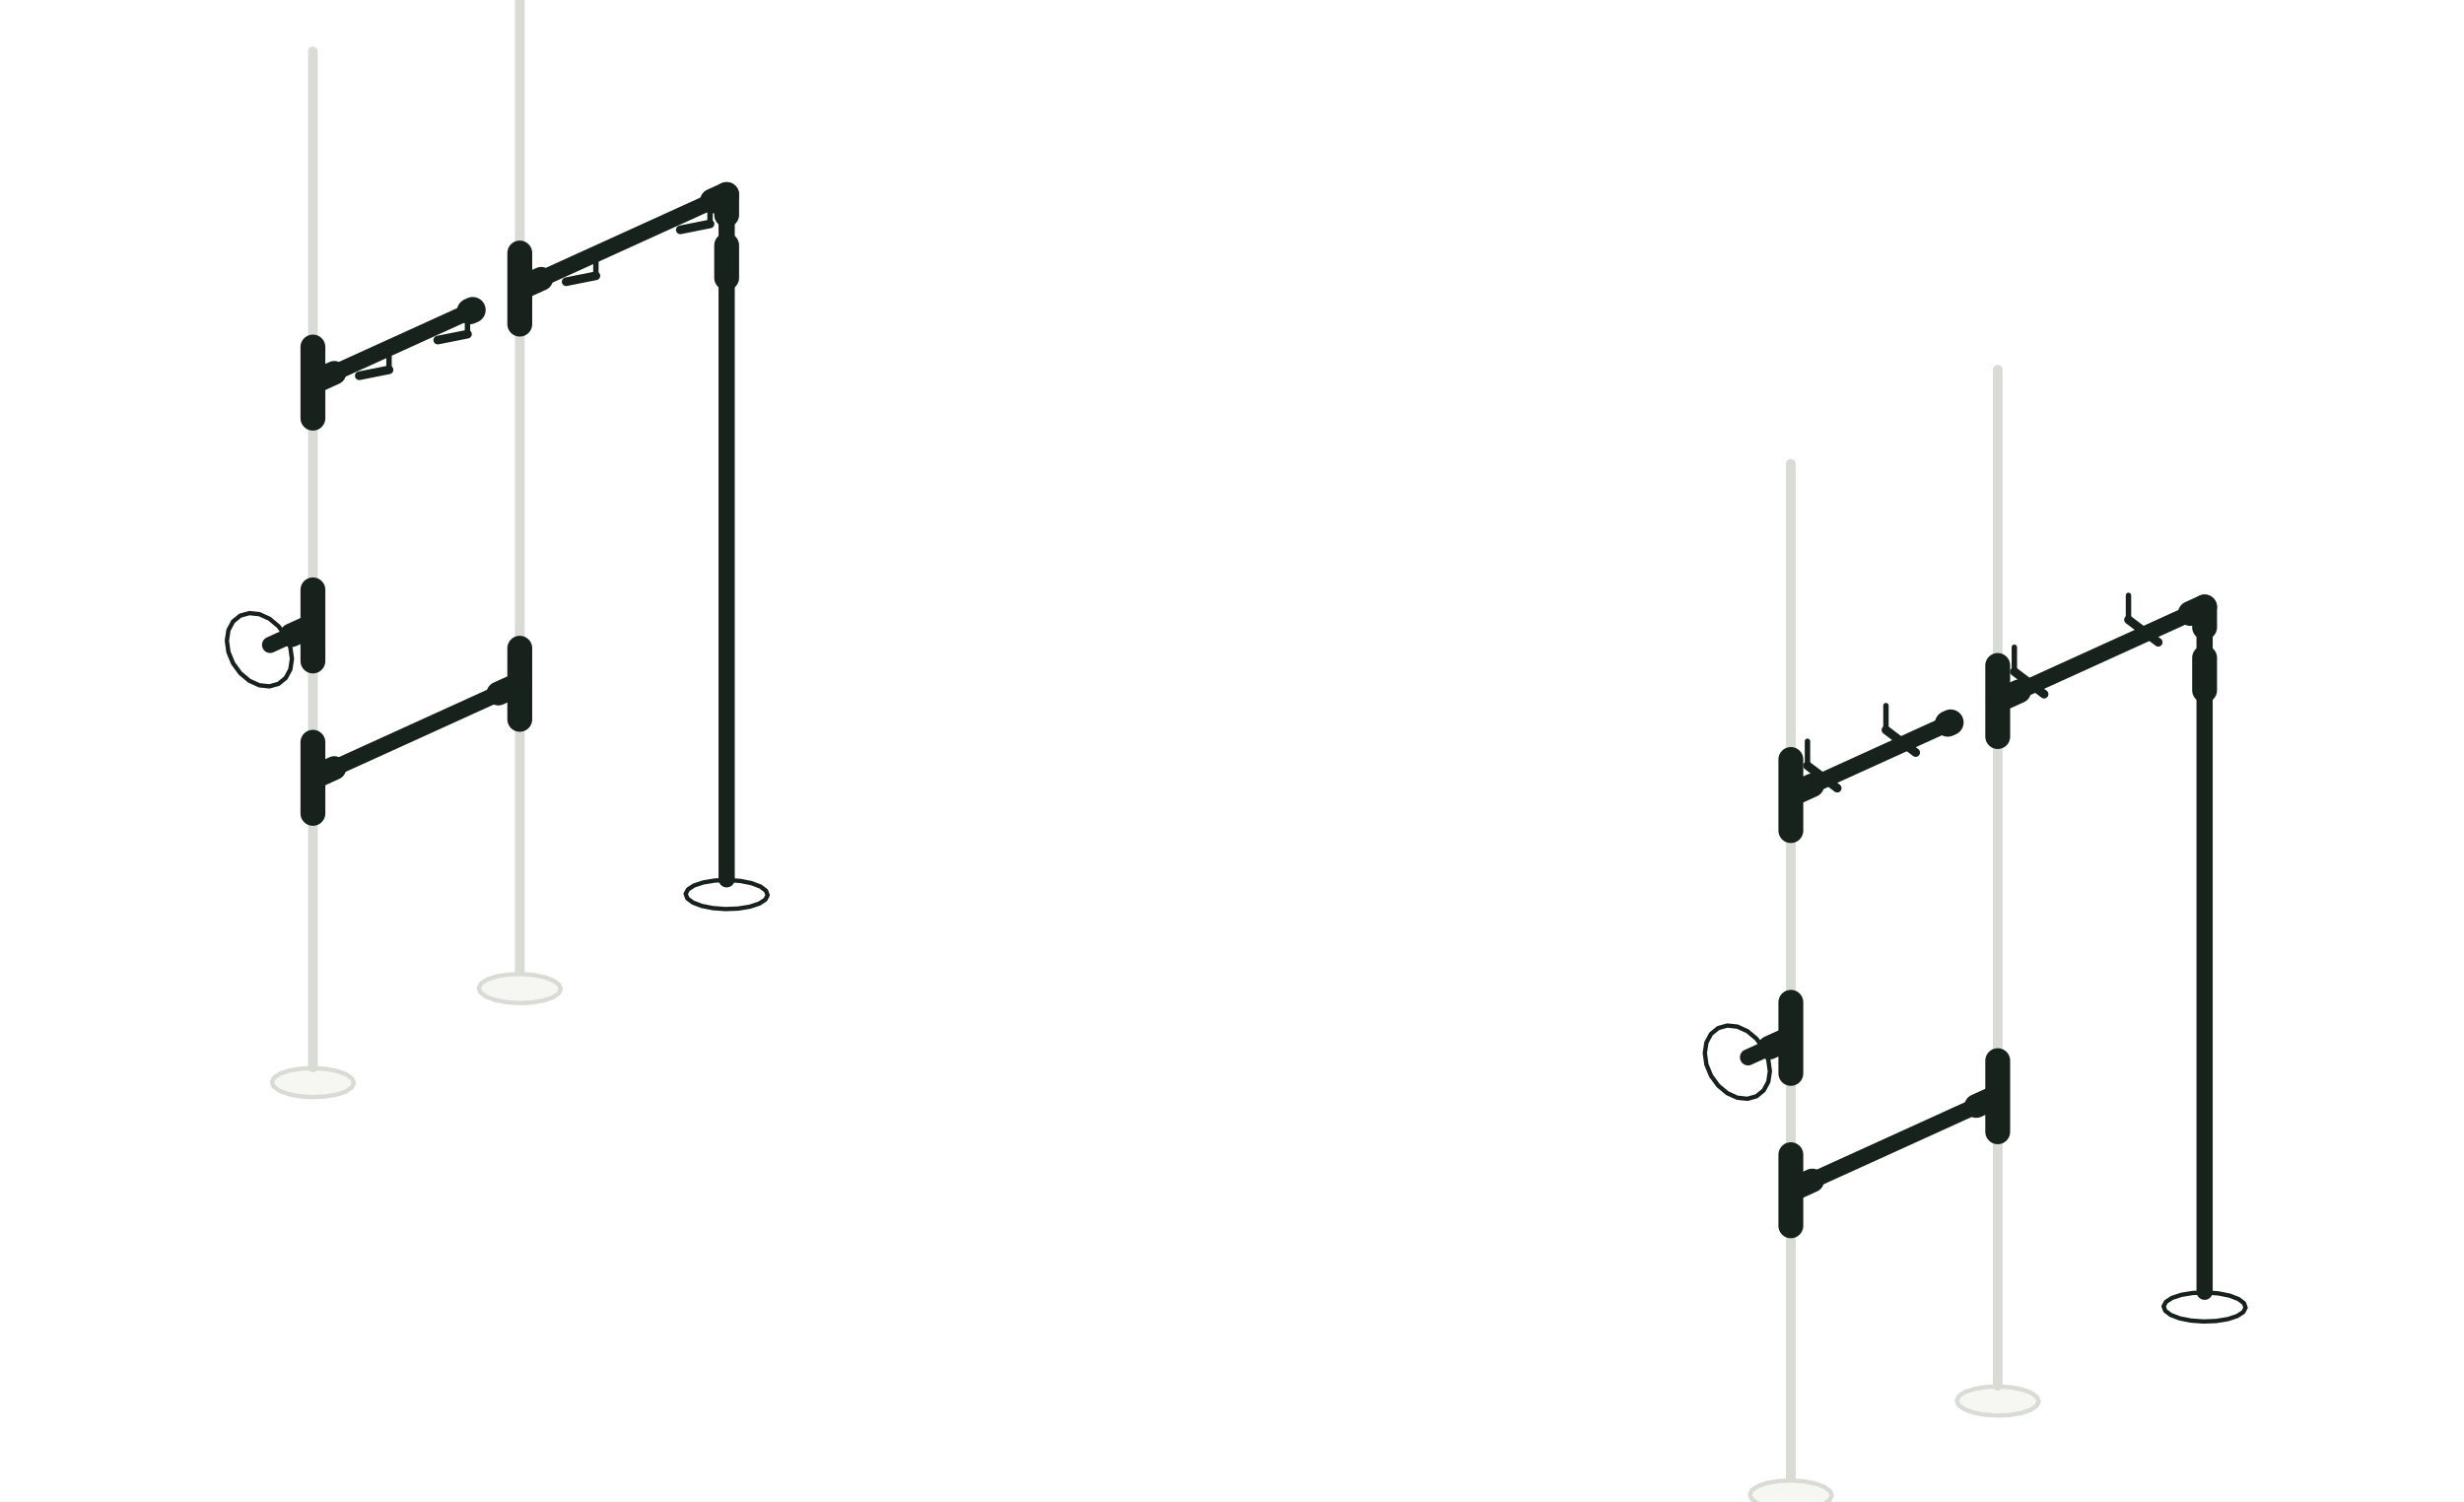
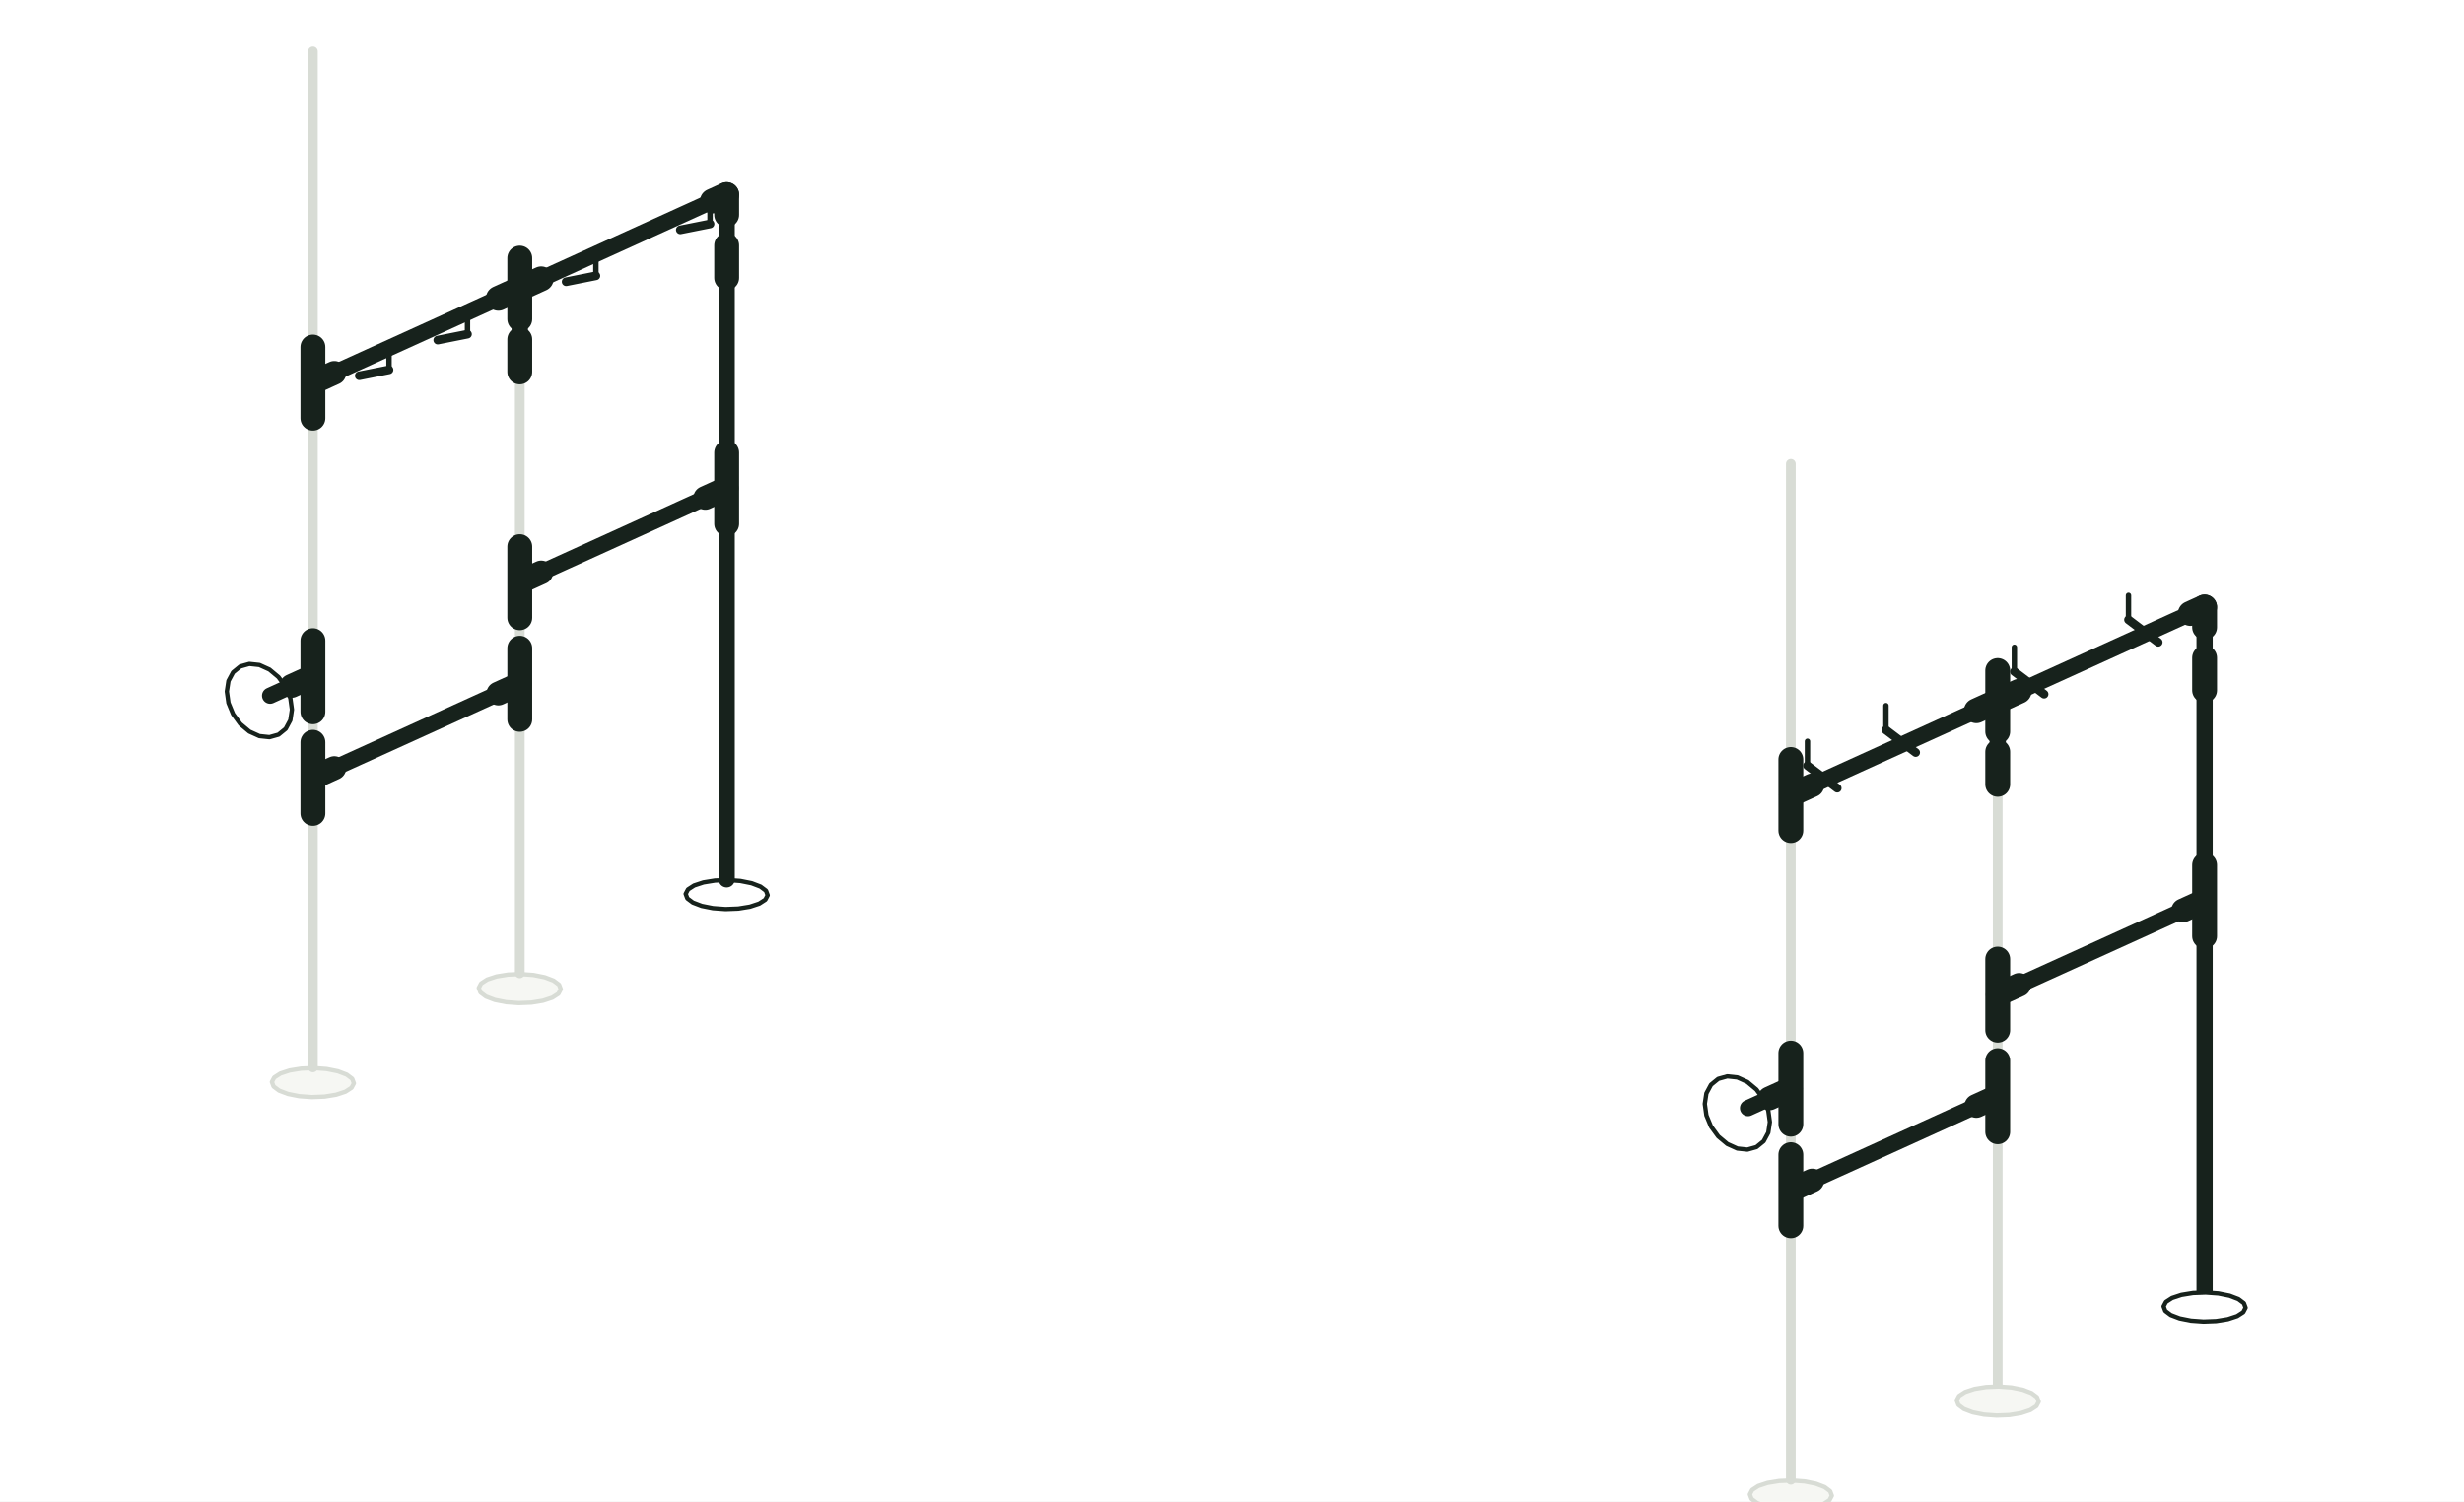
<svg xmlns="http://www.w3.org/2000/svg" viewBox="-672.30 -827.66 2279.70 1389.26" role="img" aria-labelledby="title">
  <rect x="-672.3" y="-827.66" width="2279.7" height="1389.26" fill="#fff" />
  <polygon points="2960.14,1123.86 2970.57,1125.94 2982.24,1126.79 2994.01,1126.33 3004.73,1124.59 3013.34,1121.76 3019.01,1118.10 3021.17,1113.98 3019.62,1109.80 3014.51,1105.97 3006.34,1102.86 2995.91,1100.78 2984.24,1099.93 2972.47,1100.39 2961.75,1102.13 2953.14,1104.96 2947.47,1108.62 2945.31,1112.74 2946.86,1116.92 2951.97,1120.75" stroke="#d8dcd5" fill="#f6f7f3" stroke-width="4" stroke-linejoin="round" />
  <line x1="2983.24" y1="1099.26" x2="2983.24" y2="159.26" stroke="#d8dcd5" stroke-width="9" stroke-linecap="round" />
+   <line x1="3174.64" y1="1012.26" x2="3174.64" y2="72.26" stroke="#d8dcd5" stroke-width="9" stroke-linecap="round" />
  <polygon points="3151.54,1036.86 3161.97,1038.94 3173.64,1039.79 3185.41,1039.33 3196.13,1037.59 3204.74,1034.76 3210.41,1031.10 3212.57,1026.98 3211.02,1022.80 3205.91,1018.97 3197.74,1015.86 3187.31,1013.78 3175.64,1012.93 3163.87,1013.39 3153.15,1015.13 3144.54,1017.96 3138.87,1021.62 3136.71,1025.74 3138.26,1029.92 3143.37,1033.75" stroke="#d8dcd5" fill="#f6f7f3" stroke-width="4" stroke-linejoin="round" />
-   <line x1="3174.64" y1="1012.26" x2="3174.64" y2="72.26" stroke="#d8dcd5" stroke-width="9" stroke-linecap="round" />
+   <line x1="2431.12" y1="945.18" x2="2431.12" y2="5.18" stroke="#d8dcd5" stroke-width="9" stroke-linecap="round" />
  <polygon points="2408.02,969.78 2418.45,971.86 2430.12,972.71 2441.89,972.25 2452.61,970.51 2461.22,967.68 2466.89,964.02 2469.05,959.90 2467.50,955.72 2462.39,951.89 2454.22,948.78 2443.79,946.70 2432.12,945.85 2420.35,946.31 2409.63,948.05 2401.02,950.88 2395.35,954.54 2393.19,958.66 2394.74,962.84 2399.85,966.67" stroke="#d8dcd5" fill="#f6f7f3" stroke-width="4" stroke-linejoin="round" />
-   <line x1="2431.12" y1="945.18" x2="2431.12" y2="5.18" stroke="#d8dcd5" stroke-width="9" stroke-linecap="round" />
+   <line x1="2622.52" y1="858.18" x2="2622.52" y2="-81.82" stroke="#d8dcd5" stroke-width="9" stroke-linecap="round" />
  <polygon points="2599.42,882.78 2609.85,884.86 2621.52,885.71 2633.29,885.25 2644.01,883.51 2652.62,880.68 2658.29,877.02 2660.45,872.90 2658.90,868.72 2653.79,864.89 2645.62,861.78 2635.19,859.70 2623.52,858.85 2611.75,859.31 2601.03,861.05 2592.42,863.88 2586.75,867.54 2584.59,871.66 2586.14,875.84 2591.25,879.67" stroke="#d8dcd5" fill="#f6f7f3" stroke-width="4" stroke-linejoin="round" />
-   <line x1="2622.52" y1="858.18" x2="2622.52" y2="-81.82" stroke="#d8dcd5" stroke-width="9" stroke-linecap="round" />
+   <line x1="1879.00" y1="791.10" x2="1879.00" y2="-148.90" stroke="#d8dcd5" stroke-width="9" stroke-linecap="round" />
  <polygon points="1855.90,815.70 1866.33,817.78 1878.00,818.63 1889.77,818.17 1900.49,816.43 1909.10,813.60 1914.77,809.94 1916.93,805.82 1915.38,801.64 1910.27,797.81 1902.10,794.70 1891.67,792.62 1880.00,791.77 1868.23,792.23 1857.51,793.97 1848.90,796.80 1843.23,800.46 1841.07,804.58 1842.62,808.76 1847.73,812.59" stroke="#d8dcd5" fill="#f6f7f3" stroke-width="4" stroke-linejoin="round" />
-   <line x1="1879.00" y1="791.10" x2="1879.00" y2="-148.90" stroke="#d8dcd5" stroke-width="9" stroke-linecap="round" />
  <polygon points="2047.30,728.70 2057.73,730.78 2069.40,731.63 2081.17,731.17 2091.89,729.43 2100.50,726.60 2106.17,722.94 2108.33,718.82 2106.78,714.64 2101.67,710.81 2093.50,707.70 2083.07,705.62 2071.40,704.77 2059.63,705.23 2048.91,706.97 2040.30,709.80 2034.63,713.46 2032.47,717.58 2034.02,721.76 2039.13,725.59" stroke="#d8dcd5" fill="#f6f7f3" stroke-width="4" stroke-linejoin="round" />
  <line x1="2070.40" y1="704.10" x2="2070.40" y2="-235.90" stroke="#d8dcd5" stroke-width="9" stroke-linecap="round" />
+   <polygon points="961.50,566.10 971.93,568.18 983.60,569.03 995.37,568.57 1006.09,566.83 1014.70,564.00 1020.37,560.34 1022.53,556.22 1020.98,552.04 1015.87,548.21 1007.70,545.10 997.27,543.02 985.60,542.17 973.83,542.63 963.11,544.37 954.50,547.20 948.83,550.86 946.67,554.98 948.22,559.16 953.33,562.99" stroke="#d8dcd5" fill="#f6f7f3" stroke-width="4" stroke-linejoin="round" />
  <line x1="984.60" y1="541.50" x2="984.60" y2="-398.50" stroke="#d8dcd5" stroke-width="9" stroke-linecap="round" />
-   <polygon points="961.50,566.10 971.93,568.18 983.60,569.03 995.37,568.57 1006.09,566.83 1014.70,564.00 1020.37,560.34 1022.53,556.22 1020.98,552.04 1015.87,548.21 1007.70,545.10 997.27,543.02 985.60,542.17 973.83,542.63 963.11,544.37 954.50,547.20 948.83,550.86 946.67,554.98 948.22,559.16 953.33,562.99" stroke="#d8dcd5" fill="#f6f7f3" stroke-width="4" stroke-linejoin="round" />
+   <line x1="1176.00" y1="454.50" x2="1176.00" y2="-111.38" stroke="#d8dcd5" stroke-width="9" stroke-linecap="round" />
  <polygon points="1152.90,479.10 1163.33,481.18 1175.00,482.03 1186.77,481.57 1197.49,479.83 1206.10,477.00 1211.77,473.34 1213.93,469.22 1212.38,465.04 1207.27,461.21 1199.10,458.10 1188.67,456.02 1177.00,455.17 1165.23,455.63 1154.51,457.37 1145.90,460.20 1140.23,463.86 1138.07,467.98 1139.62,472.16 1144.73,475.99" stroke="#d8dcd5" fill="#f6f7f3" stroke-width="4" stroke-linejoin="round" />
-   <line x1="1176.00" y1="454.50" x2="1176.00" y2="-485.50" stroke="#d8dcd5" stroke-width="9" stroke-linecap="round" />
  <polygon points="-405.90,184.50 -395.47,186.58 -383.80,187.43 -372.03,186.97 -361.31,185.23 -352.70,182.40 -347.03,178.74 -344.87,174.62 -346.42,170.44 -351.53,166.61 -359.70,163.50 -370.13,161.42 -381.80,160.57 -393.57,161.03 -404.29,162.77 -412.90,165.60 -418.57,169.26 -420.73,173.38 -419.18,177.56 -414.07,181.39" stroke="#d8dcd5" fill="#f6f7f3" stroke-width="4" stroke-linejoin="round" />
  <line x1="-382.80" y1="159.90" x2="-382.80" y2="-780.10" stroke="#d8dcd5" stroke-width="9" stroke-linecap="round" />
-   <line x1="-191.40" y1="72.90" x2="-191.40" y2="-867.10" stroke="#d8dcd5" stroke-width="9" stroke-linecap="round" />
  <polygon points="-214.50,97.50 -204.07,99.58 -192.40,100.43 -180.63,99.97 -169.91,98.23 -161.30,95.40 -155.63,91.74 -153.47,87.62 -155.02,83.44 -160.13,79.61 -168.30,76.50 -178.73,74.42 -190.40,73.57 -202.17,74.03 -212.89,75.77 -221.50,78.60 -227.17,82.26 -229.33,86.38 -227.78,90.56 -222.67,94.39" stroke="#d8dcd5" fill="#f6f7f3" stroke-width="4" stroke-linejoin="round" />
-   <polygon points="965.20,163.50 963.73,152.92 959.45,142.56 952.79,133.42 944.40,126.41 935.10,122.20 925.80,121.21 917.41,123.55 910.75,128.97 906.47,136.94 905.00,146.70 906.47,157.28 910.75,167.64 917.41,176.78 925.80,183.79 935.10,188.00 944.40,188.99 952.79,186.65 959.45,181.23 963.73,173.26" stroke="#17221c" fill="#fff" stroke-width="4" stroke-linejoin="round" />
-   <line x1="971.40" y1="138.60" x2="945.00" y2="150.60" stroke="#17221c" stroke-width="15" stroke-linecap="round" />
-   <line x1="984.60" y1="165.50" x2="984.60" y2="99.70" stroke="#17221c" stroke-width="23" stroke-linecap="round" />
-   <line x1="984.60" y1="132.60" x2="964.80" y2="141.60" stroke="#17221c" stroke-width="22" stroke-linecap="round" />
+   <line x1="-191.40" y1="72.90" x2="-191.40" y2="-492.98" stroke="#d8dcd5" stroke-width="9" stroke-linecap="round" />
+   <polygon points="965.20,210.50 963.73,199.92 959.45,189.56 952.79,180.42 944.40,173.41 935.10,169.20 925.80,168.21 917.41,170.55 910.75,175.97 906.47,183.94 905.00,193.70 906.47,204.28 910.75,214.64 917.41,223.78 925.80,230.79 935.10,235.00 944.40,235.99 952.79,233.65 959.45,228.23 963.73,220.26" stroke="#17221c" fill="#fff" stroke-width="4" stroke-linejoin="round" />
+   <line x1="971.40" y1="185.60" x2="945.00" y2="197.60" stroke="#17221c" stroke-width="15" stroke-linecap="round" />
+   <line x1="984.60" y1="212.50" x2="984.60" y2="146.70" stroke="#17221c" stroke-width="23" stroke-linecap="round" />
+   <line x1="984.60" y1="179.60" x2="964.80" y2="188.60" stroke="#17221c" stroke-width="22" stroke-linecap="round" />
  <line x1="984.60" y1="306.50" x2="984.60" y2="240.70" stroke="#17221c" stroke-width="23" stroke-linecap="round" />
  <line x1="984.60" y1="273.60" x2="1004.40" y2="264.60" stroke="#17221c" stroke-width="22" stroke-linecap="round" />
  <line x1="984.60" y1="-59.16" x2="984.60" y2="-124.96" stroke="#17221c" stroke-width="23" stroke-linecap="round" />
  <line x1="984.60" y1="-92.06" x2="1004.40" y2="-101.06" stroke="#17221c" stroke-width="22" stroke-linecap="round" />
-   <line x1="997.80" y1="-98.06" x2="1129.80" y2="-158.06" stroke="#17221c" stroke-width="15" stroke-linecap="round" />
+   <line x1="997.80" y1="-98.06" x2="1162.80" y2="-173.06" stroke="#17221c" stroke-width="15" stroke-linecap="round" />
  <line x1="1027.50" y1="-98.40" x2="999.98" y2="-119.24" stroke="#17221c" stroke-width="8" stroke-linecap="round" />
  <line x1="999.98" y1="-119.24" x2="999.98" y2="-141.80" stroke="#17221c" stroke-width="5" stroke-linecap="round" />
  <line x1="1100.10" y1="-131.40" x2="1072.58" y2="-152.24" stroke="#17221c" stroke-width="8" stroke-linecap="round" />
  <line x1="1072.58" y1="-152.24" x2="1072.58" y2="-174.80" stroke="#17221c" stroke-width="5" stroke-linecap="round" />
-   <line x1="1129.80" y1="-158.06" x2="1132.44" y2="-159.26" stroke="#17221c" stroke-width="24" stroke-linecap="round" />
  <line x1="1162.80" y1="192.60" x2="997.80" y2="267.60" stroke="#17221c" stroke-width="15" stroke-linecap="round" />
-   <line x1="1176.00" y1="-146.16" x2="1176.00" y2="-211.96" stroke="#17221c" stroke-width="23" stroke-linecap="round" />
-   <line x1="1176.00" y1="-179.06" x2="1195.80" y2="-188.06" stroke="#17221c" stroke-width="22" stroke-linecap="round" />
+   <line x1="1176.00" y1="-150.86" x2="1176.00" y2="-207.26" stroke="#17221c" stroke-width="23" stroke-linecap="round" />
+   <line x1="1156.20" y1="-170.06" x2="1195.80" y2="-188.06" stroke="#17221c" stroke-width="23" stroke-linecap="round" />
  <line x1="1176.00" y1="219.50" x2="1176.00" y2="153.70" stroke="#17221c" stroke-width="23" stroke-linecap="round" />
  <line x1="1176.00" y1="186.60" x2="1156.20" y2="195.60" stroke="#17221c" stroke-width="22" stroke-linecap="round" />
+   <line x1="1176.00" y1="-122.66" x2="1176.00" y2="-160.26" stroke="#17221c" stroke-width="15" stroke-linecap="round" />
+   <line x1="1176.00" y1="125.50" x2="1176.00" y2="59.70" stroke="#17221c" stroke-width="23" stroke-linecap="round" />
+   <line x1="1176.00" y1="92.60" x2="1195.80" y2="83.60" stroke="#17221c" stroke-width="22" stroke-linecap="round" />
+   <line x1="1176.00" y1="-101.98" x2="1176.00" y2="-132.06" stroke="#17221c" stroke-width="23" stroke-linecap="round" />
  <line x1="1189.20" y1="-185.06" x2="1354.20" y2="-260.06" stroke="#17221c" stroke-width="15" stroke-linecap="round" />
  <line x1="1218.90" y1="-185.40" x2="1191.38" y2="-206.24" stroke="#17221c" stroke-width="8" stroke-linecap="round" />
  <line x1="1191.38" y1="-206.24" x2="1191.38" y2="-228.80" stroke="#17221c" stroke-width="5" stroke-linecap="round" />
  <line x1="1324.50" y1="-233.40" x2="1296.98" y2="-254.24" stroke="#17221c" stroke-width="8" stroke-linecap="round" />
  <line x1="1296.98" y1="-254.24" x2="1296.98" y2="-276.80" stroke="#17221c" stroke-width="5" stroke-linecap="round" />
+   <line x1="1354.20" y1="11.60" x2="1189.20" y2="86.60" stroke="#17221c" stroke-width="15" stroke-linecap="round" />
+   <line x1="1367.40" y1="367.50" x2="1367.40" y2="-198.38" stroke="#17221c" stroke-width="15" stroke-linecap="round" />
+   <line x1="1367.40" y1="38.50" x2="1367.40" y2="-27.30" stroke="#17221c" stroke-width="23" stroke-linecap="round" />
+   <line x1="1367.40" y1="5.60" x2="1347.60" y2="14.60" stroke="#17221c" stroke-width="22" stroke-linecap="round" />
+   <line x1="1367.40" y1="-188.98" x2="1367.40" y2="-219.06" stroke="#17221c" stroke-width="23" stroke-linecap="round" />
+   <polygon points="1344.30,392.10 1354.73,394.18 1366.40,395.03 1378.17,394.57 1388.89,392.83 1397.50,390.00 1403.17,386.34 1405.33,382.22 1403.78,378.04 1398.67,374.21 1390.50,371.10 1380.07,369.02 1368.40,368.17 1356.63,368.63 1345.91,370.37 1337.30,373.20 1331.63,376.86 1329.47,380.98 1331.02,385.16 1336.13,388.99" stroke="#17221c" fill="#fff" stroke-width="4" stroke-linejoin="round" />
  <line x1="1367.40" y1="-209.66" x2="1367.40" y2="-247.26" stroke="#17221c" stroke-width="15" stroke-linecap="round" />
  <line x1="1367.40" y1="-247.26" x2="1367.40" y2="-266.06" stroke="#17221c" stroke-width="23" stroke-linecap="round" />
  <line x1="1367.40" y1="-266.06" x2="1354.20" y2="-260.06" stroke="#17221c" stroke-width="23" stroke-linecap="round" />
-   <line x1="1367.40" y1="-188.98" x2="1367.40" y2="-219.06" stroke="#17221c" stroke-width="23" stroke-linecap="round" />
-   <polygon points="1344.30,392.10 1354.73,394.18 1366.40,395.03 1378.17,394.57 1388.89,392.83 1397.50,390.00 1403.17,386.34 1405.33,382.22 1403.78,378.04 1398.67,374.21 1390.50,371.10 1380.07,369.02 1368.40,368.17 1356.63,368.63 1345.91,370.37 1337.30,373.20 1331.63,376.86 1329.47,380.98 1331.02,385.16 1336.13,388.99" stroke="#17221c" fill="#fff" stroke-width="4" stroke-linejoin="round" />
-   <line x1="1367.40" y1="367.50" x2="1367.40" y2="-198.38" stroke="#17221c" stroke-width="15" stroke-linecap="round" />
-   <polygon points="-402.20,-218.10 -403.67,-228.68 -407.95,-239.04 -414.61,-248.18 -423.00,-255.19 -432.30,-259.40 -441.60,-260.39 -449.99,-258.05 -456.65,-252.63 -460.93,-244.66 -462.40,-234.90 -460.93,-224.32 -456.65,-213.96 -449.99,-204.82 -441.60,-197.81 -432.30,-193.60 -423.00,-192.61 -414.61,-194.95 -407.95,-200.37 -403.67,-208.34" stroke="#17221c" fill="#fff" stroke-width="4" stroke-linejoin="round" />
-   <line x1="-396.00" y1="-243.00" x2="-422.40" y2="-231.00" stroke="#17221c" stroke-width="15" stroke-linecap="round" />
+   <polygon points="-402.20,-171.10 -403.67,-181.68 -407.95,-192.04 -414.61,-201.18 -423.00,-208.19 -432.30,-212.40 -441.60,-213.39 -449.99,-211.05 -456.65,-205.63 -460.93,-197.66 -462.40,-187.90 -460.93,-177.32 -456.65,-166.96 -449.99,-157.82 -441.60,-150.81 -432.30,-146.60 -423.00,-145.61 -414.61,-147.95 -407.95,-153.37 -403.67,-161.34" stroke="#17221c" fill="#fff" stroke-width="4" stroke-linejoin="round" />
+   <line x1="-396.00" y1="-196.00" x2="-422.40" y2="-184.00" stroke="#17221c" stroke-width="15" stroke-linecap="round" />
  <line x1="-382.80" y1="-440.76" x2="-382.80" y2="-506.56" stroke="#17221c" stroke-width="23" stroke-linecap="round" />
  <line x1="-382.80" y1="-473.66" x2="-363.00" y2="-482.66" stroke="#17221c" stroke-width="22" stroke-linecap="round" />
-   <line x1="-382.80" y1="-216.10" x2="-382.80" y2="-281.90" stroke="#17221c" stroke-width="23" stroke-linecap="round" />
-   <line x1="-382.80" y1="-249.00" x2="-402.60" y2="-240.00" stroke="#17221c" stroke-width="22" stroke-linecap="round" />
  <line x1="-382.80" y1="-75.10" x2="-382.80" y2="-140.90" stroke="#17221c" stroke-width="23" stroke-linecap="round" />
  <line x1="-382.80" y1="-108.00" x2="-363.00" y2="-117.00" stroke="#17221c" stroke-width="22" stroke-linecap="round" />
-   <line x1="-369.60" y1="-479.66" x2="-237.60" y2="-539.66" stroke="#17221c" stroke-width="15" stroke-linecap="round" />
+   <line x1="-382.80" y1="-169.10" x2="-382.80" y2="-234.90" stroke="#17221c" stroke-width="23" stroke-linecap="round" />
+   <line x1="-382.80" y1="-202.00" x2="-402.60" y2="-193.00" stroke="#17221c" stroke-width="22" stroke-linecap="round" />
+   <line x1="-369.60" y1="-479.66" x2="-204.60" y2="-554.66" stroke="#17221c" stroke-width="15" stroke-linecap="round" />
  <line x1="-339.90" y1="-480.00" x2="-312.38" y2="-485.48" stroke="#17221c" stroke-width="8" stroke-linecap="round" />
  <line x1="-312.38" y1="-485.48" x2="-312.38" y2="-508.04" stroke="#17221c" stroke-width="5" stroke-linecap="round" />
  <line x1="-267.30" y1="-513.00" x2="-239.78" y2="-518.48" stroke="#17221c" stroke-width="8" stroke-linecap="round" />
  <line x1="-239.78" y1="-518.48" x2="-239.78" y2="-541.04" stroke="#17221c" stroke-width="5" stroke-linecap="round" />
-   <line x1="-237.60" y1="-539.66" x2="-234.96" y2="-540.86" stroke="#17221c" stroke-width="24" stroke-linecap="round" />
  <line x1="-204.60" y1="-189.00" x2="-369.60" y2="-114.00" stroke="#17221c" stroke-width="15" stroke-linecap="round" />
+   <line x1="-191.40" y1="-256.10" x2="-191.40" y2="-321.90" stroke="#17221c" stroke-width="23" stroke-linecap="round" />
+   <line x1="-191.40" y1="-289.00" x2="-171.60" y2="-298.00" stroke="#17221c" stroke-width="22" stroke-linecap="round" />
+   <line x1="-191.40" y1="-483.58" x2="-191.40" y2="-513.66" stroke="#17221c" stroke-width="23" stroke-linecap="round" />
+   <line x1="-191.40" y1="-532.46" x2="-191.40" y2="-588.86" stroke="#17221c" stroke-width="23" stroke-linecap="round" />
+   <line x1="-211.20" y1="-551.66" x2="-171.60" y2="-569.66" stroke="#17221c" stroke-width="23" stroke-linecap="round" />
  <line x1="-191.40" y1="-162.10" x2="-191.40" y2="-227.90" stroke="#17221c" stroke-width="23" stroke-linecap="round" />
  <line x1="-191.40" y1="-195.00" x2="-211.20" y2="-186.00" stroke="#17221c" stroke-width="22" stroke-linecap="round" />
-   <line x1="-191.40" y1="-527.76" x2="-191.40" y2="-593.56" stroke="#17221c" stroke-width="23" stroke-linecap="round" />
-   <line x1="-191.40" y1="-560.66" x2="-171.60" y2="-569.66" stroke="#17221c" stroke-width="22" stroke-linecap="round" />
+   <line x1="-191.40" y1="-504.26" x2="-191.40" y2="-541.86" stroke="#17221c" stroke-width="15" stroke-linecap="round" />
  <line x1="-178.20" y1="-566.66" x2="-13.20" y2="-641.66" stroke="#17221c" stroke-width="15" stroke-linecap="round" />
  <line x1="-148.50" y1="-567.00" x2="-120.98" y2="-572.48" stroke="#17221c" stroke-width="8" stroke-linecap="round" />
  <line x1="-120.98" y1="-572.48" x2="-120.98" y2="-595.04" stroke="#17221c" stroke-width="5" stroke-linecap="round" />
  <line x1="-42.90" y1="-615.00" x2="-15.38" y2="-620.48" stroke="#17221c" stroke-width="8" stroke-linecap="round" />
  <line x1="-15.38" y1="-620.48" x2="-15.38" y2="-643.04" stroke="#17221c" stroke-width="5" stroke-linecap="round" />
+   <line x1="-13.20" y1="-370.00" x2="-178.20" y2="-295.00" stroke="#17221c" stroke-width="15" stroke-linecap="round" />
+   <line x1="0.00" y1="-343.10" x2="0.00" y2="-408.90" stroke="#17221c" stroke-width="23" stroke-linecap="round" />
+   <line x1="0.00" y1="-376.00" x2="-19.80" y2="-367.00" stroke="#17221c" stroke-width="22" stroke-linecap="round" />
+   <polygon points="-23.10,10.50 -12.67,12.58 -1.00,13.43 10.77,12.97 21.49,11.23 30.10,8.40 35.77,4.74 37.93,0.62 36.38,-3.56 31.27,-7.39 23.10,-10.50 12.67,-12.58 1.00,-13.43 -10.77,-12.97 -21.49,-11.23 -30.10,-8.40 -35.77,-4.74 -37.93,-0.62 -36.38,3.56 -31.27,7.39" stroke="#17221c" fill="#fff" stroke-width="4" stroke-linejoin="round" />
+   <line x1="0.00" y1="-14.10" x2="0.00" y2="-579.98" stroke="#17221c" stroke-width="15" stroke-linecap="round" />
  <line x1="0.00" y1="-570.58" x2="0.00" y2="-600.66" stroke="#17221c" stroke-width="23" stroke-linecap="round" />
-   <polygon points="-23.10,10.50 -12.67,12.58 -1.00,13.43 10.77,12.97 21.49,11.23 30.10,8.40 35.77,4.74 37.93,0.62 36.38,-3.56 31.27,-7.39 23.10,-10.50 12.67,-12.58 1.00,-13.43 -10.77,-12.97 -21.49,-11.23 -30.10,-8.40 -35.77,-4.74 -37.93,-0.62 -36.38,3.56 -31.27,7.39" stroke="#17221c" fill="#fff" stroke-width="4" stroke-linejoin="round" />
+   <line x1="0.00" y1="-591.26" x2="0.00" y2="-628.86" stroke="#17221c" stroke-width="15" stroke-linecap="round" />
  <line x1="0.00" y1="-628.86" x2="0.00" y2="-647.66" stroke="#17221c" stroke-width="23" stroke-linecap="round" />
  <line x1="0.00" y1="-647.66" x2="-13.20" y2="-641.66" stroke="#17221c" stroke-width="23" stroke-linecap="round" />
-   <line x1="0.00" y1="-591.26" x2="0.00" y2="-628.86" stroke="#17221c" stroke-width="15" stroke-linecap="round" />
-   <line x1="0.00" y1="-14.10" x2="0.00" y2="-579.98" stroke="#17221c" stroke-width="15" stroke-linecap="round" />
</svg>
